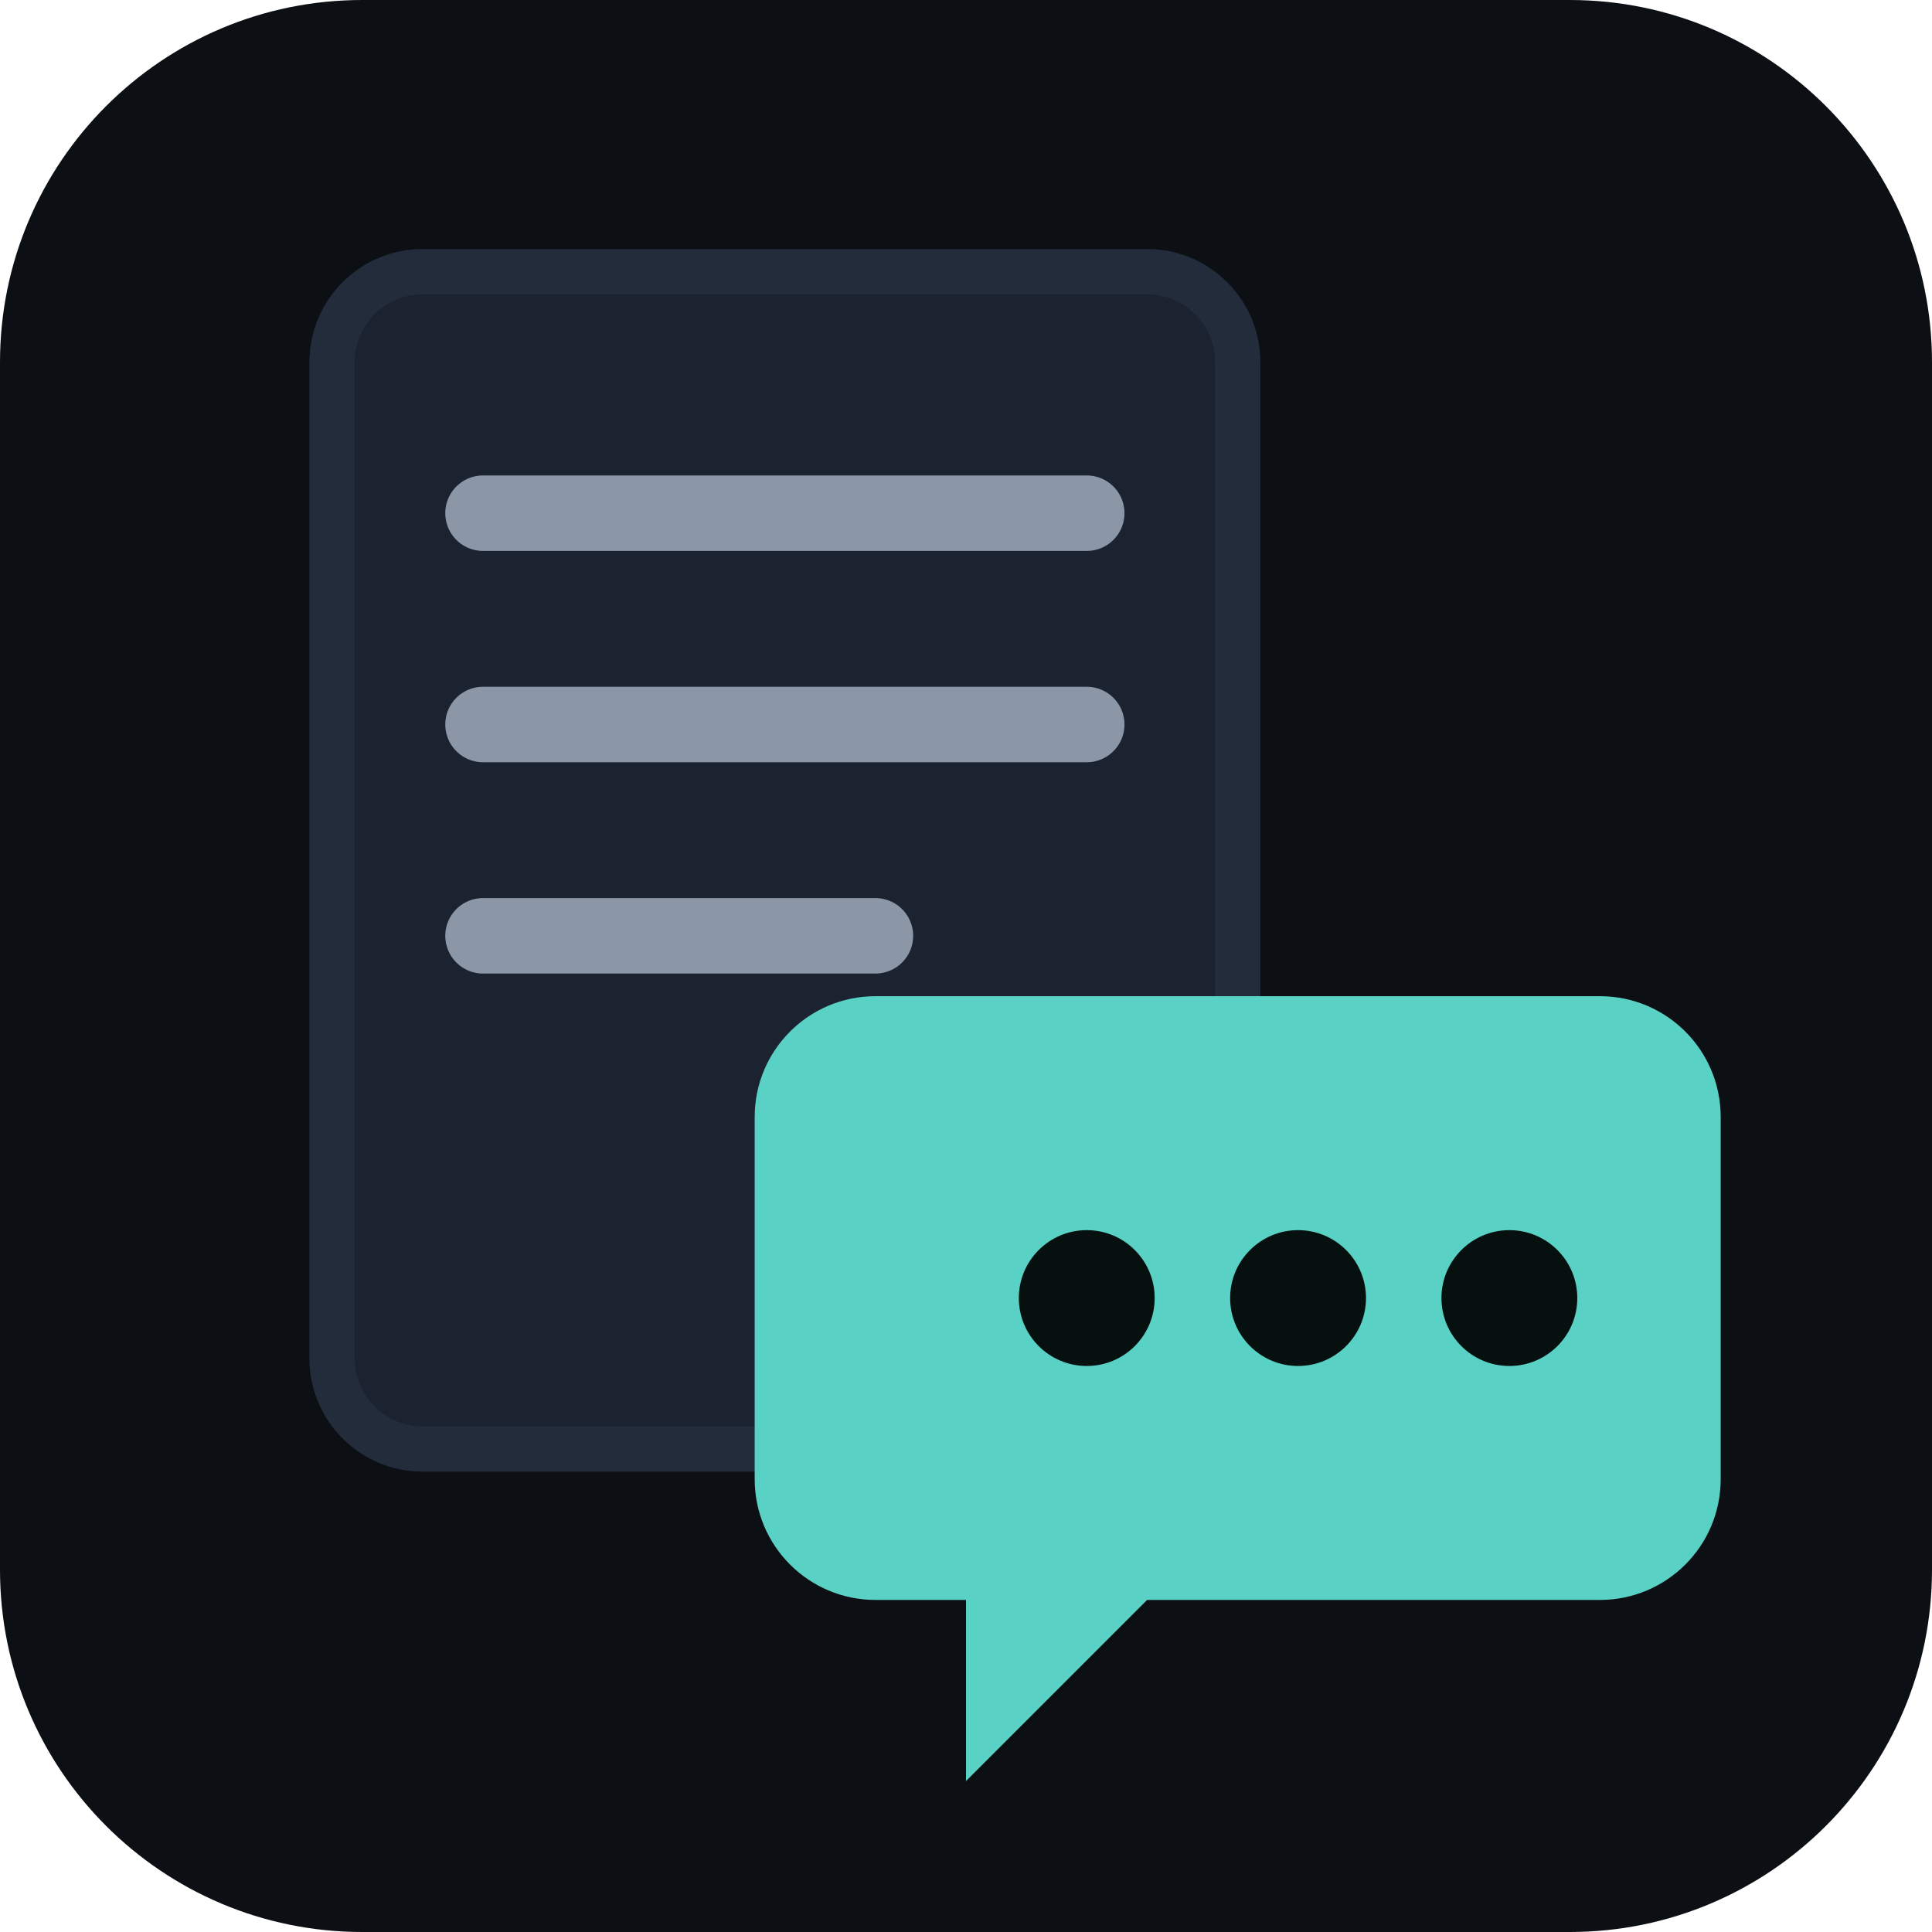
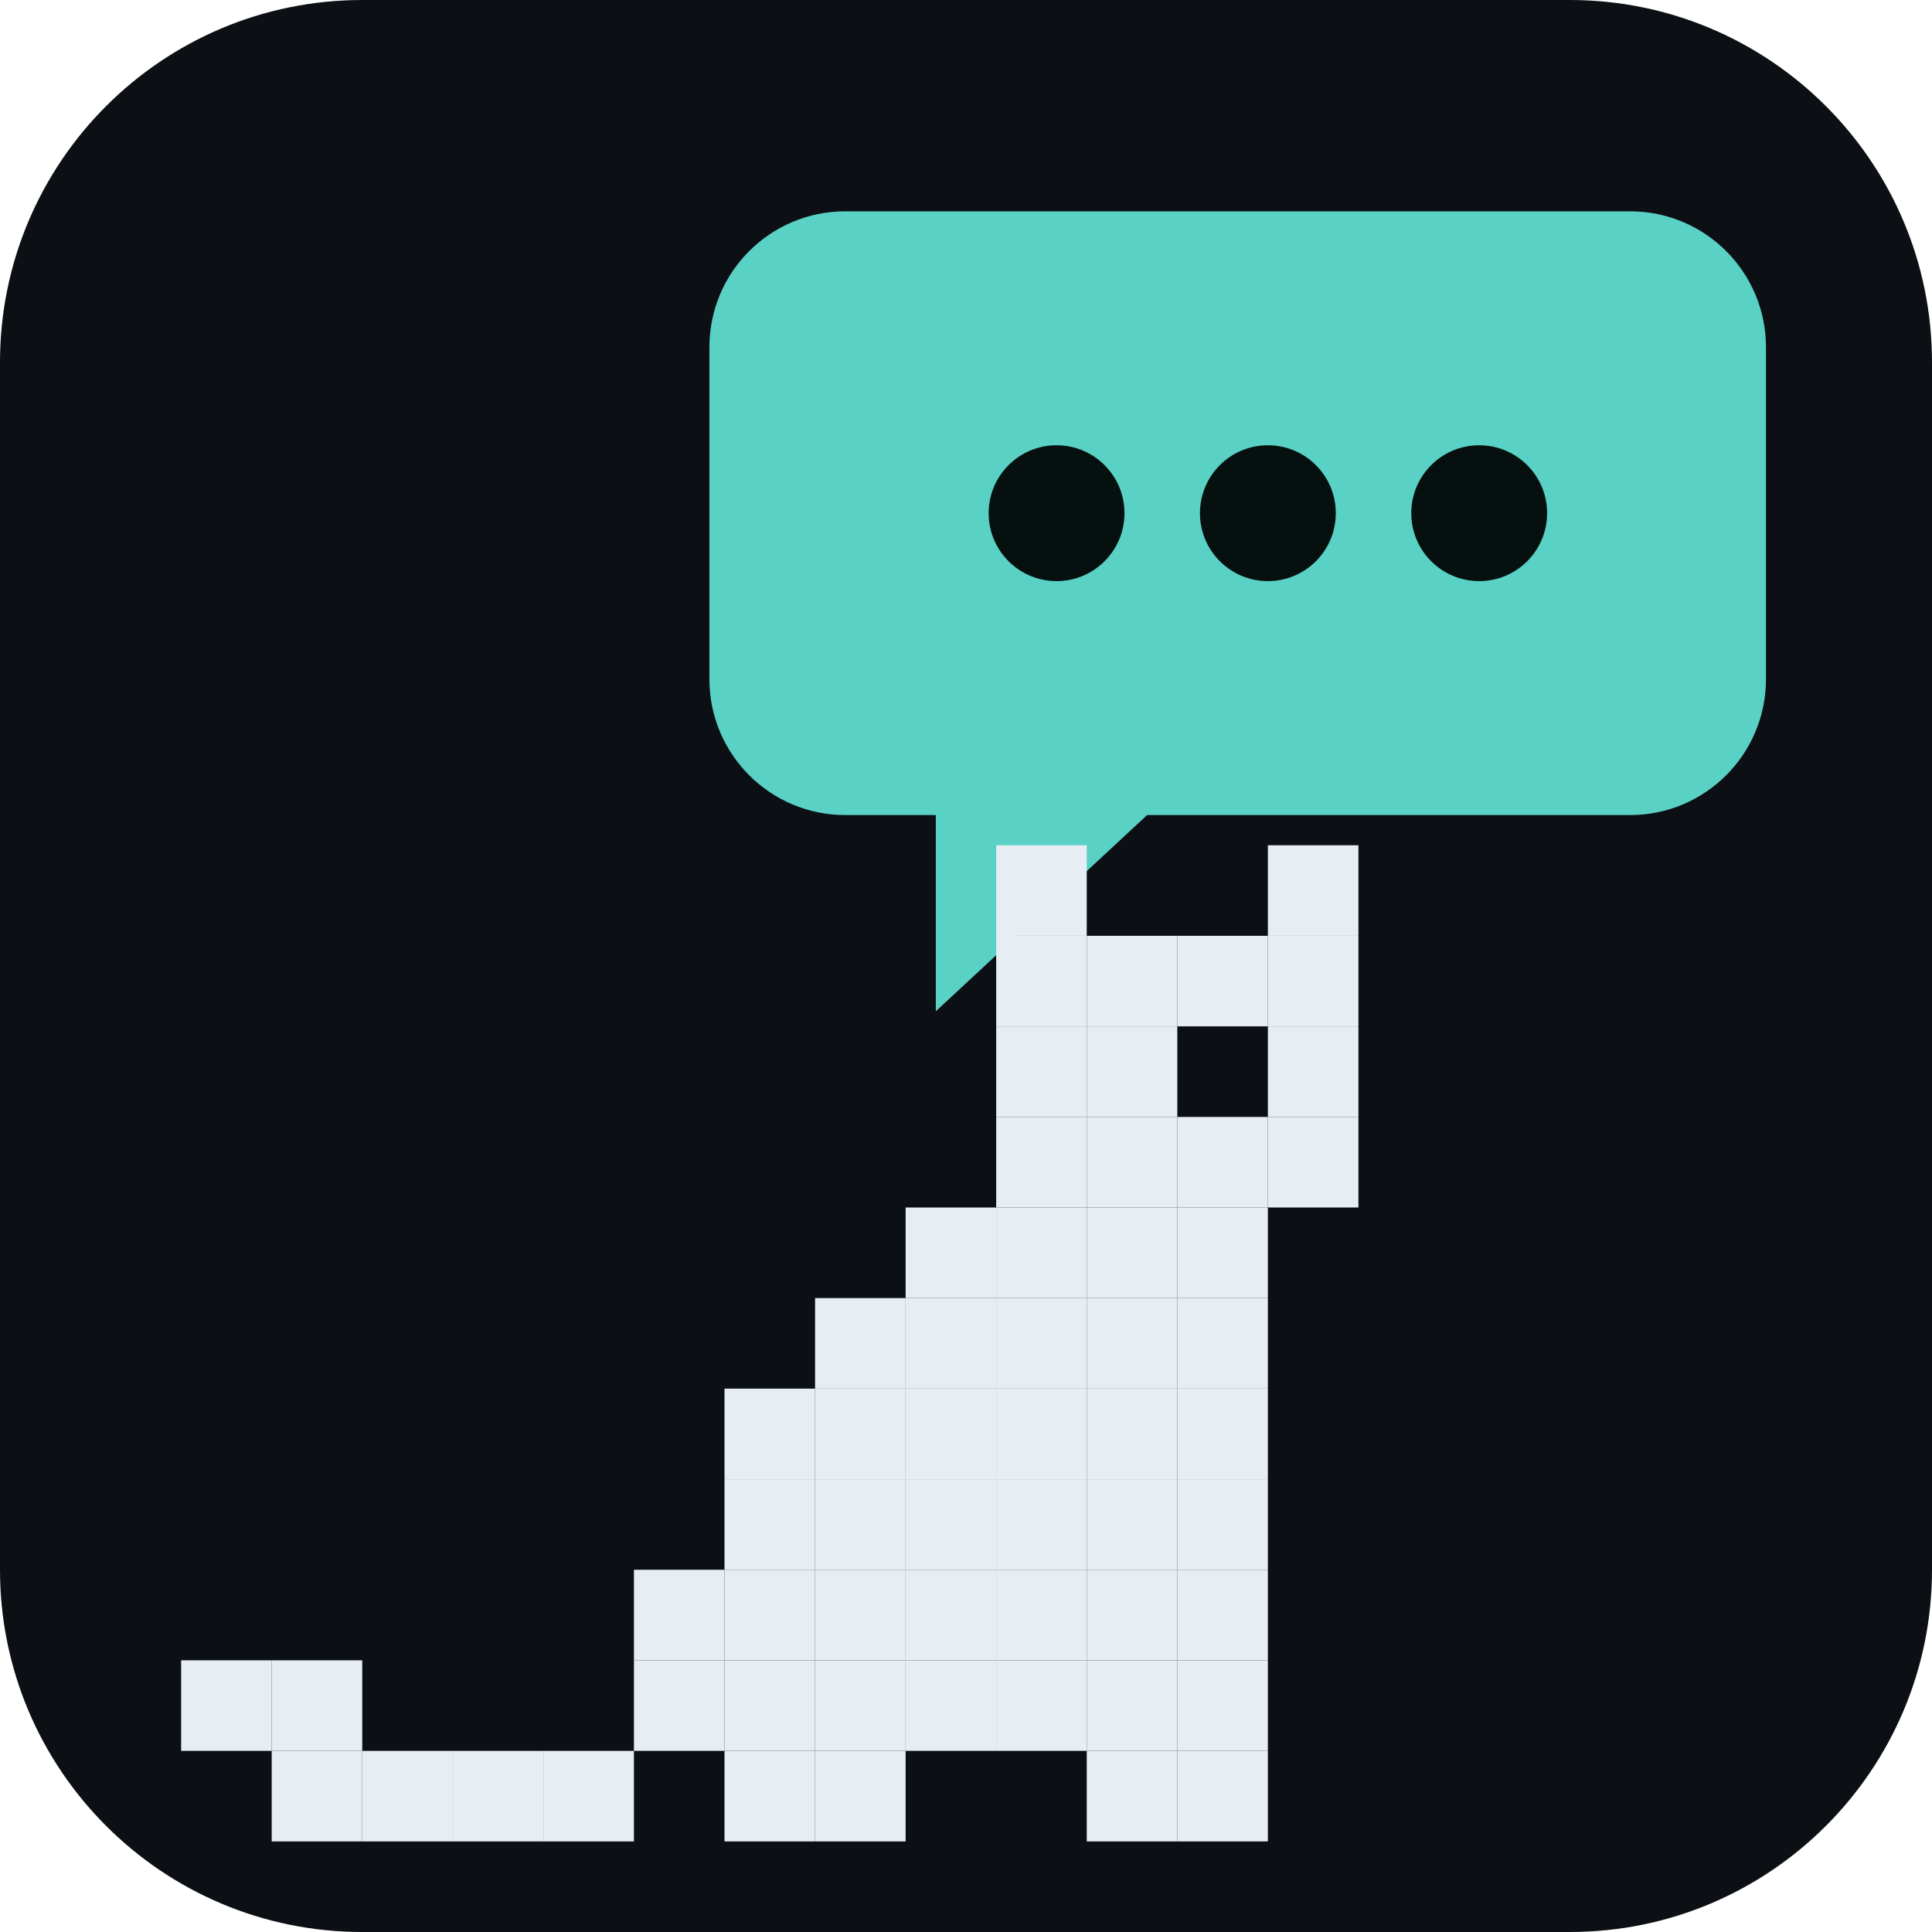
<svg xmlns="http://www.w3.org/2000/svg" viewBox="0 0 128 128">
  <rect width="128" height="128" rx="24" fill="#0c0f14" />
-   <rect x="22" y="18" width="60" height="78" rx="6" fill="#1b2230" stroke="#232c3b" stroke-width="3" />
-   <line x1="32" y1="34" x2="72" y2="34" stroke="#8b97a7" stroke-width="5" stroke-linecap="round" />
-   <line x1="32" y1="48" x2="72" y2="48" stroke="#8b97a7" stroke-width="5" stroke-linecap="round" />
-   <line x1="32" y1="62" x2="58" y2="62" stroke="#8b97a7" stroke-width="5" stroke-linecap="round" />
-   <path d="M58 66 h48 a8 8 0 0 1 8 8 v24 a8 8 0 0 1 -8 8 h-30 l-12 12 v-12 h-6 a8 8 0 0 1 -8 -8 v-24 a8 8 0 0 1 8 -8 z" fill="#5ad1c5" />
-   <circle cx="72" cy="86" r="4.5" fill="#06110f" />
-   <circle cx="86" cy="86" r="4.5" fill="#06110f" />
-   <circle cx="100" cy="86" r="4.5" fill="#06110f" />
+   <path d="M56 14 h52 a9 9 0 0 1 9 9 v22 a9 9 0 0 1 -9 9 h-32 l-14 13 v-13 h-6 a9 9 0 0 1 -9 -9 v-22 a9 9 0 0 1 9 -9 z" fill="#5ad1c5" />
+   <circle cx="70" cy="34" r="4.5" fill="#06110f" />
+   <circle cx="84" cy="34" r="4.5" fill="#06110f" />
+   <circle cx="98" cy="34" r="4.5" fill="#06110f" />
+   <rect x="66" y="56" width="6" height="6" fill="#e6edf3" />
+   <rect x="84" y="56" width="6" height="6" fill="#e6edf3" />
+   <rect x="66" y="62" width="6" height="6" fill="#e6edf3" />
+   <rect x="72" y="62" width="6" height="6" fill="#e6edf3" />
+   <rect x="78" y="62" width="6" height="6" fill="#e6edf3" />
+   <rect x="84" y="62" width="6" height="6" fill="#e6edf3" />
+   <rect x="66" y="68" width="6" height="6" fill="#e6edf3" />
+   <rect x="72" y="68" width="6" height="6" fill="#e6edf3" />
+   <rect x="84" y="68" width="6" height="6" fill="#e6edf3" />
+   <rect x="66" y="74" width="6" height="6" fill="#e6edf3" />
+   <rect x="72" y="74" width="6" height="6" fill="#e6edf3" />
+   <rect x="78" y="74" width="6" height="6" fill="#e6edf3" />
+   <rect x="84" y="74" width="6" height="6" fill="#e6edf3" />
+   <rect x="60" y="80" width="6" height="6" fill="#e6edf3" />
+   <rect x="66" y="80" width="6" height="6" fill="#e6edf3" />
+   <rect x="72" y="80" width="6" height="6" fill="#e6edf3" />
+   <rect x="78" y="80" width="6" height="6" fill="#e6edf3" />
+   <rect x="54" y="86" width="6" height="6" fill="#e6edf3" />
+   <rect x="60" y="86" width="6" height="6" fill="#e6edf3" />
+   <rect x="66" y="86" width="6" height="6" fill="#e6edf3" />
+   <rect x="72" y="86" width="6" height="6" fill="#e6edf3" />
+   <rect x="78" y="86" width="6" height="6" fill="#e6edf3" />
+   <rect x="48" y="92" width="6" height="6" fill="#e6edf3" />
+   <rect x="54" y="92" width="6" height="6" fill="#e6edf3" />
+   <rect x="60" y="92" width="6" height="6" fill="#e6edf3" />
+   <rect x="66" y="92" width="6" height="6" fill="#e6edf3" />
+   <rect x="72" y="92" width="6" height="6" fill="#e6edf3" />
+   <rect x="78" y="92" width="6" height="6" fill="#e6edf3" />
+   <rect x="48" y="98" width="6" height="6" fill="#e6edf3" />
+   <rect x="54" y="98" width="6" height="6" fill="#e6edf3" />
+   <rect x="60" y="98" width="6" height="6" fill="#e6edf3" />
+   <rect x="66" y="98" width="6" height="6" fill="#e6edf3" />
+   <rect x="72" y="98" width="6" height="6" fill="#e6edf3" />
+   <rect x="78" y="98" width="6" height="6" fill="#e6edf3" />
+   <rect x="42" y="104" width="6" height="6" fill="#e6edf3" />
+   <rect x="48" y="104" width="6" height="6" fill="#e6edf3" />
+   <rect x="54" y="104" width="6" height="6" fill="#e6edf3" />
+   <rect x="60" y="104" width="6" height="6" fill="#e6edf3" />
+   <rect x="66" y="104" width="6" height="6" fill="#e6edf3" />
+   <rect x="72" y="104" width="6" height="6" fill="#e6edf3" />
+   <rect x="78" y="104" width="6" height="6" fill="#e6edf3" />
+   <rect x="12" y="110" width="6" height="6" fill="#e6edf3" />
+   <rect x="18" y="110" width="6" height="6" fill="#e6edf3" />
+   <rect x="42" y="110" width="6" height="6" fill="#e6edf3" />
+   <rect x="48" y="110" width="6" height="6" fill="#e6edf3" />
+   <rect x="54" y="110" width="6" height="6" fill="#e6edf3" />
+   <rect x="60" y="110" width="6" height="6" fill="#e6edf3" />
+   <rect x="66" y="110" width="6" height="6" fill="#e6edf3" />
+   <rect x="72" y="110" width="6" height="6" fill="#e6edf3" />
+   <rect x="78" y="110" width="6" height="6" fill="#e6edf3" />
+   <rect x="18" y="116" width="6" height="6" fill="#e6edf3" />
+   <rect x="24" y="116" width="6" height="6" fill="#e6edf3" />
+   <rect x="30" y="116" width="6" height="6" fill="#e6edf3" />
+   <rect x="36" y="116" width="6" height="6" fill="#e6edf3" />
+   <rect x="48" y="116" width="6" height="6" fill="#e6edf3" />
+   <rect x="54" y="116" width="6" height="6" fill="#e6edf3" />
+   <rect x="72" y="116" width="6" height="6" fill="#e6edf3" />
+   <rect x="78" y="116" width="6" height="6" fill="#e6edf3" />
</svg>
